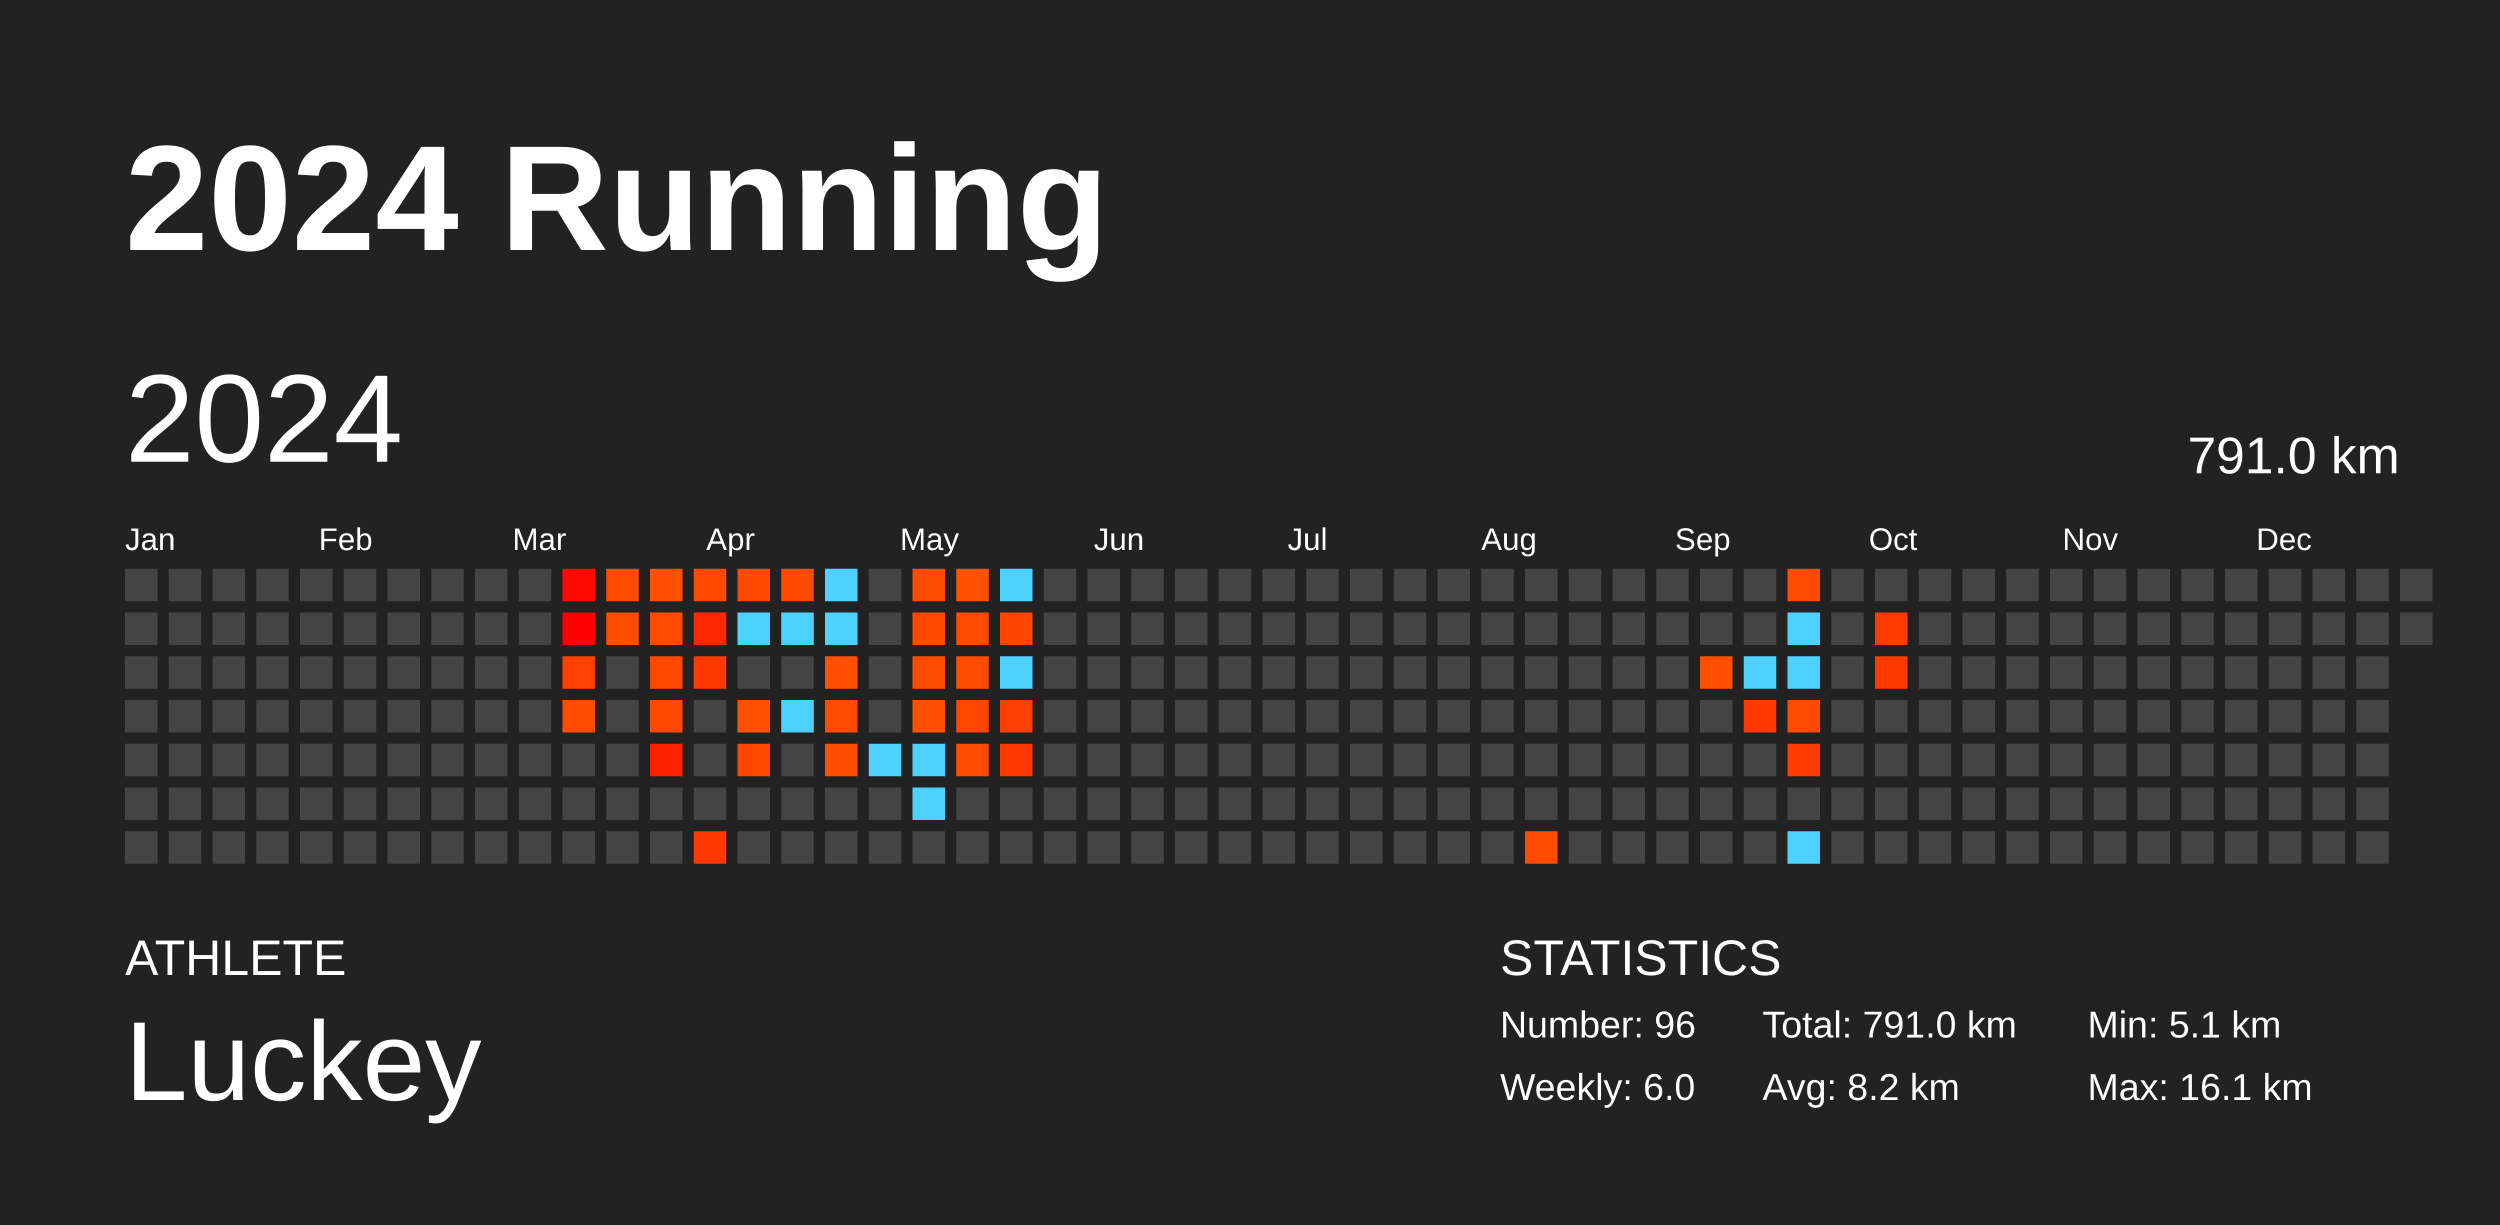
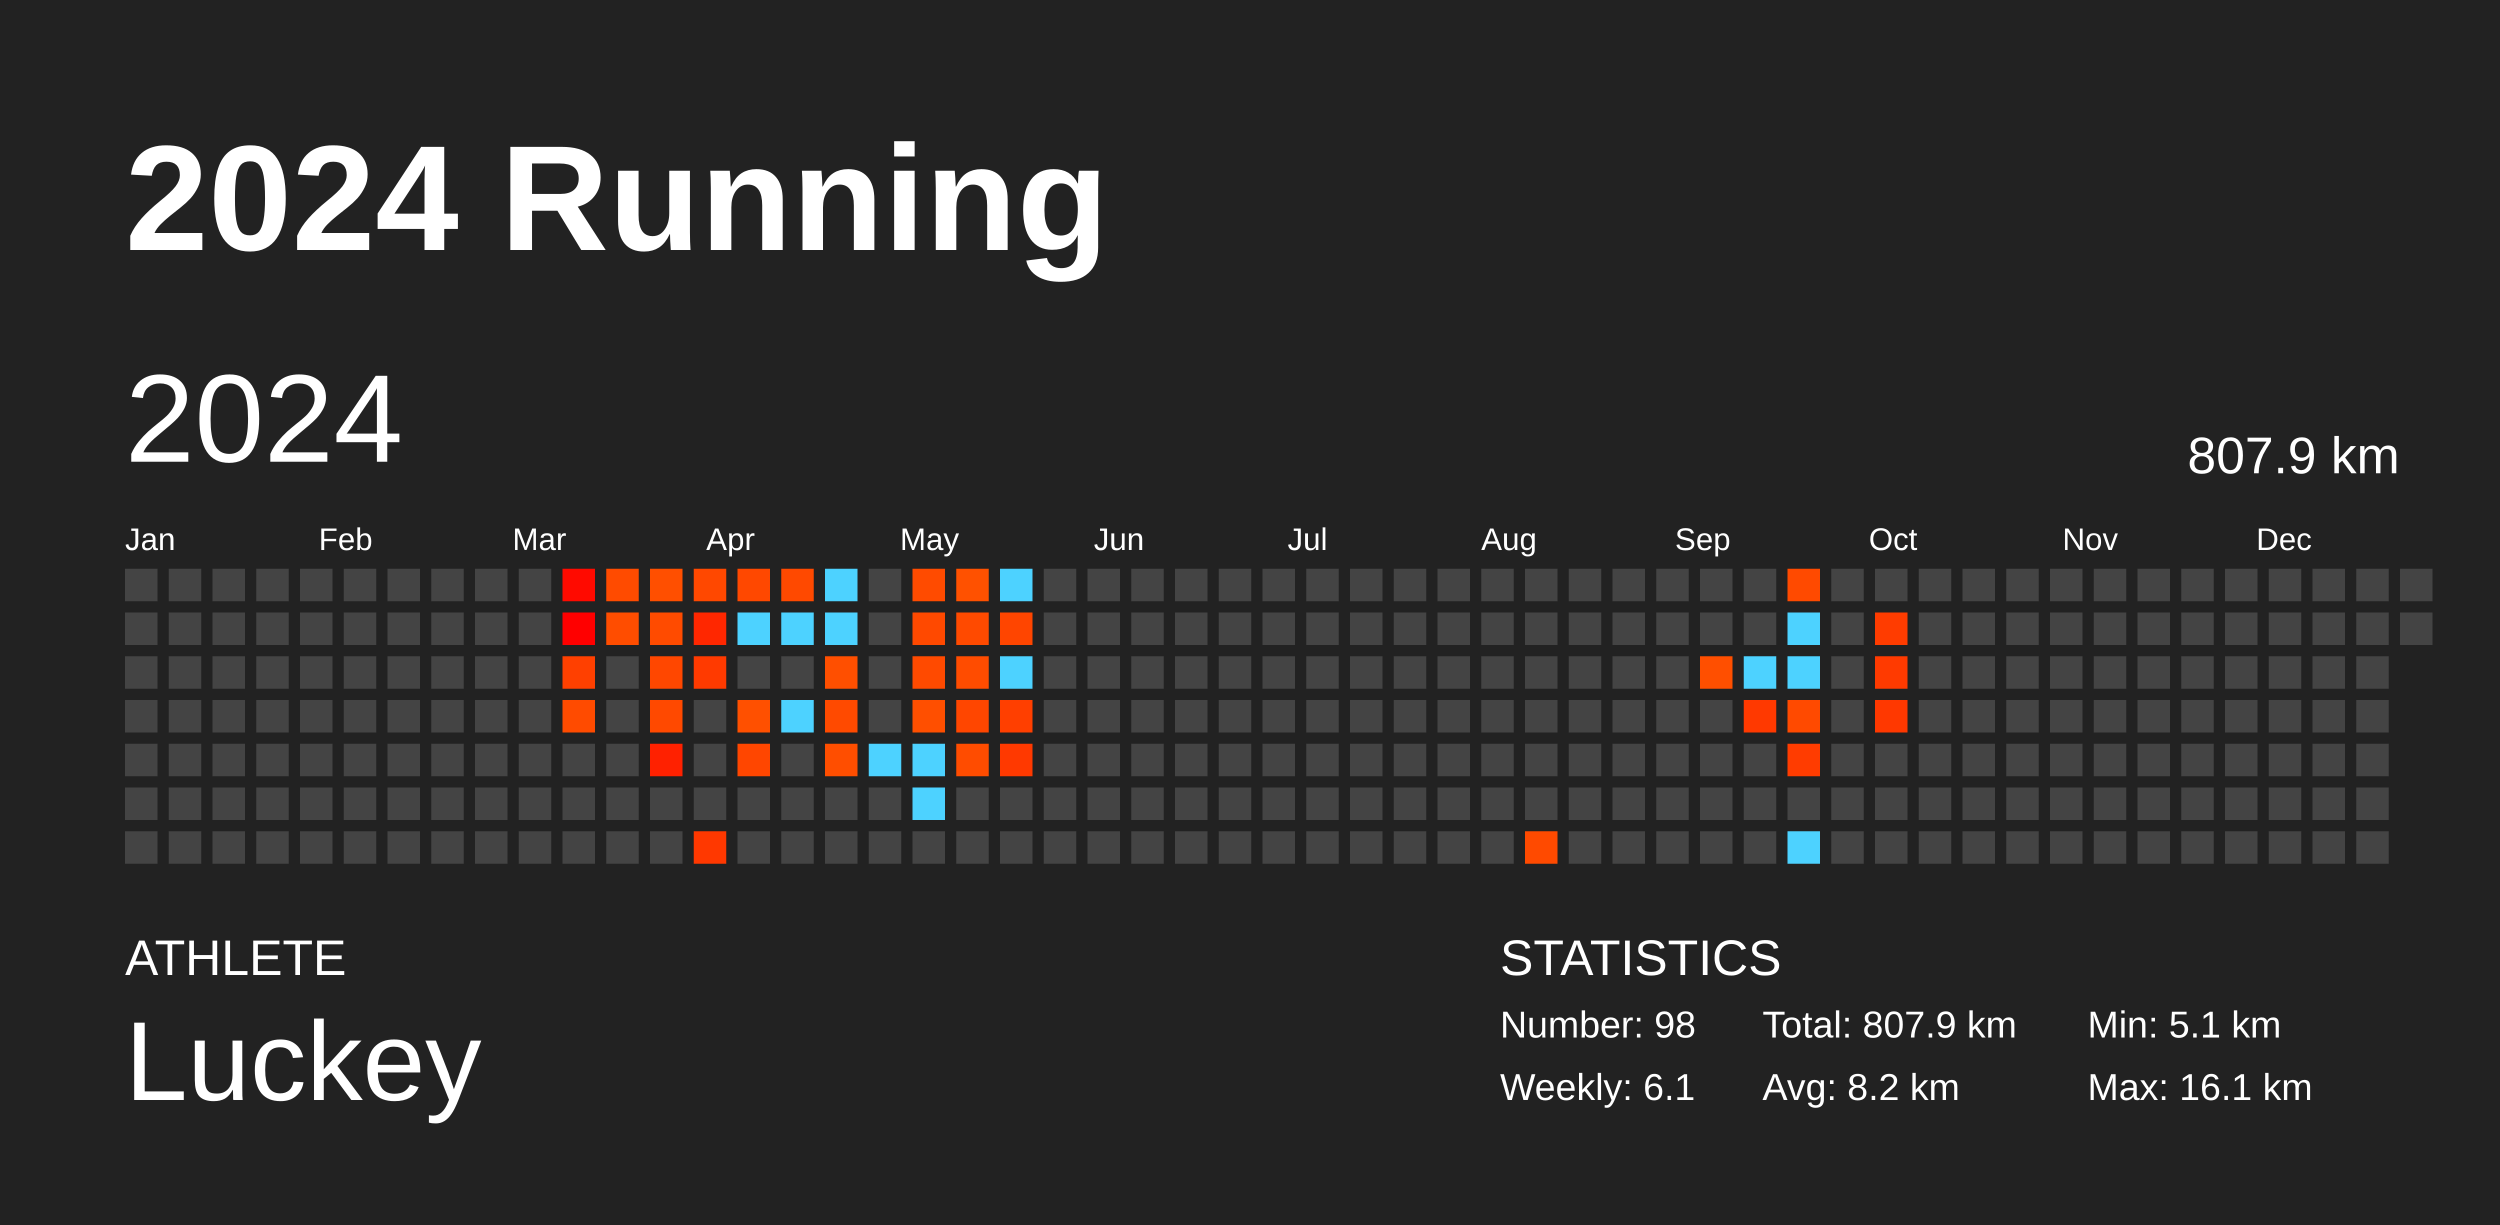
<svg xmlns="http://www.w3.org/2000/svg" baseProfile="full" height="98mm" version="1.1" viewBox="0,0,200,98" width="200mm">
  <defs />
  <rect fill="#222222" height="98" width="200" x="0" y="0" />
  <text fill="#FFFFFF" style="font-size:12px; font-family:Arial; font-weight:bold;" x="10" y="20">2024 Running</text>
  <text fill="#FFFFFF" style="font-size:4px; font-family:Arial" x="10" y="78">ATHLETE</text>
  <text fill="#FFFFFF" style="font-size:9px; font-family:Arial" x="10" y="88">Luckey</text>
  <text fill="#FFFFFF" style="font-size:4px; font-family:Arial" x="120" y="78">STATISTICS</text>
-   <text fill="#FFFFFF" style="font-size:3px; font-family:Arial" x="120" y="83">Number: 96</text>
-   <text fill="#FFFFFF" style="font-size:3px; font-family:Arial" x="120" y="88">Weekly: 6.0</text>
-   <text fill="#FFFFFF" style="font-size:3px; font-family:Arial" x="141" y="83">Total: 791.0 km</text>
+   <text fill="#FFFFFF" style="font-size:3px; font-family:Arial" x="120" y="83">Number: 98</text>
+   <text fill="#FFFFFF" style="font-size:3px; font-family:Arial" x="120" y="88">Weekly: 6.1</text>
+   <text fill="#FFFFFF" style="font-size:3px; font-family:Arial" x="141" y="83">Total: 807.9 km</text>
  <text fill="#FFFFFF" style="font-size:3px; font-family:Arial" x="141" y="88">Avg: 8.2 km</text>
  <text fill="#FFFFFF" style="font-size:3px; font-family:Arial" x="167" y="83">Min: 5.1 km</text>
  <text fill="#FFFFFF" style="font-size:3px; font-family:Arial" x="167" y="88">Max: 16.1 km</text>
  <text dominant-baseline="hanging" fill="#FFFFFF" style="font-size:10.0px; font-family:Arial;" x="10" y="30">2024</text>
-   <text dominant-baseline="hanging" fill="#FFFFFF" style="font-size:4.125px; font-family:Arial;" x="175" y="35">791.0 km</text>
+   <text dominant-baseline="hanging" fill="#FFFFFF" style="font-size:4.125px; font-family:Arial;" x="175" y="35">807.9 km</text>
  <text fill="#FFFFFF" style="font-size:2.5px; font-family:Arial" x="10.0" y="44">Jan</text>
  <text fill="#FFFFFF" style="font-size:2.5px; font-family:Arial" x="25.5" y="44">Feb</text>
  <text fill="#FFFFFF" style="font-size:2.5px; font-family:Arial" x="41.0" y="44">Mar</text>
  <text fill="#FFFFFF" style="font-size:2.5px; font-family:Arial" x="56.5" y="44">Apr</text>
  <text fill="#FFFFFF" style="font-size:2.5px; font-family:Arial" x="72.0" y="44">May</text>
  <text fill="#FFFFFF" style="font-size:2.5px; font-family:Arial" x="87.5" y="44">Jun</text>
  <text fill="#FFFFFF" style="font-size:2.5px; font-family:Arial" x="103.0" y="44">Jul</text>
  <text fill="#FFFFFF" style="font-size:2.5px; font-family:Arial" x="118.5" y="44">Aug</text>
  <text fill="#FFFFFF" style="font-size:2.5px; font-family:Arial" x="134.0" y="44">Sep</text>
  <text fill="#FFFFFF" style="font-size:2.5px; font-family:Arial" x="149.5" y="44">Oct</text>
  <text fill="#FFFFFF" style="font-size:2.5px; font-family:Arial" x="165.0" y="44">Nov</text>
  <text fill="#FFFFFF" style="font-size:2.5px; font-family:Arial" x="180.5" y="44">Dec</text>
  <rect fill="#444444" height="2.6" width="2.6" x="10.0" y="45.5" />
  <rect fill="#444444" height="2.6" width="2.6" x="10.0" y="49.0" />
  <rect fill="#444444" height="2.6" width="2.6" x="10.0" y="52.5" />
  <rect fill="#444444" height="2.6" width="2.6" x="10.0" y="56.0" />
  <rect fill="#444444" height="2.6" width="2.6" x="10.0" y="59.5" />
  <rect fill="#444444" height="2.6" width="2.6" x="10.0" y="63.0" />
  <rect fill="#444444" height="2.6" width="2.6" x="10.0" y="66.5" />
  <rect fill="#444444" height="2.6" width="2.6" x="13.5" y="45.5" />
  <rect fill="#444444" height="2.6" width="2.6" x="13.5" y="49.0" />
  <rect fill="#444444" height="2.6" width="2.6" x="13.5" y="52.5" />
  <rect fill="#444444" height="2.6" width="2.6" x="13.5" y="56.0" />
  <rect fill="#444444" height="2.6" width="2.6" x="13.5" y="59.5" />
  <rect fill="#444444" height="2.6" width="2.6" x="13.5" y="63.0" />
  <rect fill="#444444" height="2.6" width="2.6" x="13.5" y="66.5" />
  <rect fill="#444444" height="2.6" width="2.6" x="17.0" y="45.5" />
  <rect fill="#444444" height="2.6" width="2.6" x="17.0" y="49.0" />
  <rect fill="#444444" height="2.6" width="2.6" x="17.0" y="52.5" />
  <rect fill="#444444" height="2.6" width="2.6" x="17.0" y="56.0" />
  <rect fill="#444444" height="2.6" width="2.6" x="17.0" y="59.5" />
  <rect fill="#444444" height="2.6" width="2.6" x="17.0" y="63.0" />
  <rect fill="#444444" height="2.6" width="2.6" x="17.0" y="66.5" />
  <rect fill="#444444" height="2.6" width="2.6" x="20.5" y="45.5" />
  <rect fill="#444444" height="2.6" width="2.6" x="20.5" y="49.0" />
  <rect fill="#444444" height="2.6" width="2.6" x="20.5" y="52.5" />
  <rect fill="#444444" height="2.6" width="2.6" x="20.5" y="56.0" />
  <rect fill="#444444" height="2.6" width="2.6" x="20.5" y="59.5" />
  <rect fill="#444444" height="2.6" width="2.6" x="20.5" y="63.0" />
  <rect fill="#444444" height="2.6" width="2.6" x="20.5" y="66.5" />
  <rect fill="#444444" height="2.6" width="2.6" x="24.0" y="45.5" />
  <rect fill="#444444" height="2.6" width="2.6" x="24.0" y="49.0" />
  <rect fill="#444444" height="2.6" width="2.6" x="24.0" y="52.5" />
  <rect fill="#444444" height="2.6" width="2.6" x="24.0" y="56.0" />
  <rect fill="#444444" height="2.6" width="2.6" x="24.0" y="59.5" />
  <rect fill="#444444" height="2.6" width="2.6" x="24.0" y="63.0" />
  <rect fill="#444444" height="2.6" width="2.6" x="24.0" y="66.5" />
  <rect fill="#444444" height="2.6" width="2.6" x="27.5" y="45.5" />
  <rect fill="#444444" height="2.6" width="2.6" x="27.5" y="49.0" />
  <rect fill="#444444" height="2.6" width="2.6" x="27.5" y="52.5" />
  <rect fill="#444444" height="2.6" width="2.6" x="27.5" y="56.0" />
  <rect fill="#444444" height="2.6" width="2.6" x="27.5" y="59.5" />
  <rect fill="#444444" height="2.6" width="2.6" x="27.5" y="63.0" />
  <rect fill="#444444" height="2.6" width="2.6" x="27.5" y="66.5" />
  <rect fill="#444444" height="2.6" width="2.6" x="31.0" y="45.5" />
  <rect fill="#444444" height="2.6" width="2.6" x="31.0" y="49.0" />
  <rect fill="#444444" height="2.6" width="2.6" x="31.0" y="52.5" />
  <rect fill="#444444" height="2.6" width="2.6" x="31.0" y="56.0" />
  <rect fill="#444444" height="2.6" width="2.6" x="31.0" y="59.5" />
  <rect fill="#444444" height="2.6" width="2.6" x="31.0" y="63.0" />
  <rect fill="#444444" height="2.6" width="2.6" x="31.0" y="66.5" />
  <rect fill="#444444" height="2.6" width="2.6" x="34.5" y="45.5" />
  <rect fill="#444444" height="2.6" width="2.6" x="34.5" y="49.0" />
  <rect fill="#444444" height="2.6" width="2.6" x="34.5" y="52.5" />
  <rect fill="#444444" height="2.6" width="2.6" x="34.5" y="56.0" />
  <rect fill="#444444" height="2.6" width="2.6" x="34.5" y="59.5" />
  <rect fill="#444444" height="2.6" width="2.6" x="34.5" y="63.0" />
  <rect fill="#444444" height="2.6" width="2.6" x="34.5" y="66.5" />
  <rect fill="#444444" height="2.6" width="2.6" x="38.0" y="45.5" />
  <rect fill="#444444" height="2.6" width="2.6" x="38.0" y="49.0" />
  <rect fill="#444444" height="2.6" width="2.6" x="38.0" y="52.5" />
  <rect fill="#444444" height="2.6" width="2.6" x="38.0" y="56.0" />
  <rect fill="#444444" height="2.6" width="2.6" x="38.0" y="59.5" />
  <rect fill="#444444" height="2.6" width="2.6" x="38.0" y="63.0" />
  <rect fill="#444444" height="2.6" width="2.6" x="38.0" y="66.5" />
  <rect fill="#444444" height="2.6" width="2.6" x="41.5" y="45.5" />
  <rect fill="#444444" height="2.6" width="2.6" x="41.5" y="49.0" />
  <rect fill="#444444" height="2.6" width="2.6" x="41.5" y="52.5" />
  <rect fill="#444444" height="2.6" width="2.6" x="41.5" y="56.0" />
  <rect fill="#444444" height="2.6" width="2.6" x="41.5" y="59.5" />
  <rect fill="#444444" height="2.6" width="2.6" x="41.5" y="63.0" />
  <rect fill="#444444" height="2.6" width="2.6" x="41.5" y="66.5" />
  <rect fill="#ff0a00" height="2.6" width="2.6" x="45.0" y="45.5" />
  <rect fill="red" height="2.6" width="2.6" x="45.0" y="49.0" />
  <rect fill="#ff4000" height="2.6" width="2.6" x="45.0" y="52.5" />
  <rect fill="#ff4b00" height="2.6" width="2.6" x="45.0" y="56.0" />
  <rect fill="#444444" height="2.6" width="2.6" x="45.0" y="59.5" />
  <rect fill="#444444" height="2.6" width="2.6" x="45.0" y="63.0" />
  <rect fill="#444444" height="2.6" width="2.6" x="45.0" y="66.5" />
  <rect fill="#ff4b00" height="2.6" width="2.6" x="48.5" y="45.5" />
  <rect fill="#ff4d00" height="2.6" width="2.6" x="48.5" y="49.0" />
  <rect fill="#444444" height="2.6" width="2.6" x="48.5" y="52.5" />
  <rect fill="#444444" height="2.6" width="2.6" x="48.5" y="56.0" />
  <rect fill="#444444" height="2.6" width="2.6" x="48.5" y="59.5" />
  <rect fill="#444444" height="2.6" width="2.6" x="48.5" y="63.0" />
  <rect fill="#444444" height="2.6" width="2.6" x="48.5" y="66.5" />
  <rect fill="#ff4f00" height="2.6" width="2.6" x="52.0" y="45.5" />
  <rect fill="#ff4b00" height="2.6" width="2.6" x="52.0" y="49.0" />
  <rect fill="#ff4700" height="2.6" width="2.6" x="52.0" y="52.5" />
  <rect fill="#ff4900" height="2.6" width="2.6" x="52.0" y="56.0" />
  <rect fill="#ff2100" height="2.6" width="2.6" x="52.0" y="59.5" />
  <rect fill="#444444" height="2.6" width="2.6" x="52.0" y="63.0" />
  <rect fill="#444444" height="2.6" width="2.6" x="52.0" y="66.5" />
  <rect fill="#ff4800" height="2.6" width="2.6" x="55.5" y="45.5" />
  <rect fill="#ff2700" height="2.6" width="2.6" x="55.5" y="49.0" />
  <rect fill="#ff3a00" height="2.6" width="2.6" x="55.5" y="52.5" />
  <rect fill="#444444" height="2.6" width="2.6" x="55.5" y="56.0" />
  <rect fill="#444444" height="2.6" width="2.6" x="55.5" y="59.5" />
  <rect fill="#444444" height="2.6" width="2.6" x="55.5" y="63.0" />
  <rect fill="#ff3800" height="2.6" width="2.6" x="55.5" y="66.5" />
  <rect fill="#ff4800" height="2.6" width="2.6" x="59.0" y="45.5" />
  <rect fill="#4dd2ff" height="2.6" width="2.6" x="59.0" y="49.0" />
  <rect fill="#444444" height="2.6" width="2.6" x="59.0" y="52.5" />
  <rect fill="#ff5000" height="2.6" width="2.6" x="59.0" y="56.0" />
  <rect fill="#ff4600" height="2.6" width="2.6" x="59.0" y="59.5" />
  <rect fill="#444444" height="2.6" width="2.6" x="59.0" y="63.0" />
  <rect fill="#444444" height="2.6" width="2.6" x="59.0" y="66.5" />
  <rect fill="#ff4900" height="2.6" width="2.6" x="62.5" y="45.5" />
  <rect fill="#4dd2ff" height="2.6" width="2.6" x="62.5" y="49.0" />
  <rect fill="#444444" height="2.6" width="2.6" x="62.5" y="52.5" />
  <rect fill="#4dd2ff" height="2.6" width="2.6" x="62.5" y="56.0" />
  <rect fill="#444444" height="2.6" width="2.6" x="62.5" y="59.5" />
  <rect fill="#444444" height="2.6" width="2.6" x="62.5" y="63.0" />
  <rect fill="#444444" height="2.6" width="2.6" x="62.5" y="66.5" />
  <rect fill="#4dd2ff" height="2.6" width="2.6" x="66.0" y="45.5" />
  <rect fill="#4dd2ff" height="2.6" width="2.6" x="66.0" y="49.0" />
  <rect fill="#ff4f00" height="2.6" width="2.6" x="66.0" y="52.5" />
  <rect fill="#ff4a00" height="2.6" width="2.6" x="66.0" y="56.0" />
  <rect fill="#ff4e00" height="2.6" width="2.6" x="66.0" y="59.5" />
  <rect fill="#444444" height="2.6" width="2.6" x="66.0" y="63.0" />
  <rect fill="#444444" height="2.6" width="2.6" x="66.0" y="66.5" />
  <rect fill="#444444" height="2.6" width="2.6" x="69.5" y="45.5" />
  <rect fill="#444444" height="2.6" width="2.6" x="69.5" y="49.0" />
  <rect fill="#444444" height="2.6" width="2.6" x="69.5" y="52.5" />
  <rect fill="#444444" height="2.6" width="2.6" x="69.5" y="56.0" />
  <rect fill="#4dd2ff" height="2.6" width="2.6" x="69.5" y="59.5" />
  <rect fill="#444444" height="2.6" width="2.6" x="69.5" y="63.0" />
  <rect fill="#444444" height="2.6" width="2.6" x="69.5" y="66.5" />
  <rect fill="#ff4b00" height="2.6" width="2.6" x="73.0" y="45.5" />
  <rect fill="#ff4900" height="2.6" width="2.6" x="73.0" y="49.0" />
  <rect fill="#ff4a00" height="2.6" width="2.6" x="73.0" y="52.5" />
  <rect fill="#ff4f00" height="2.6" width="2.6" x="73.0" y="56.0" />
  <rect fill="#4dd2ff" height="2.6" width="2.6" x="73.0" y="59.5" />
  <rect fill="#4dd2ff" height="2.6" width="2.6" x="73.0" y="63.0" />
  <rect fill="#444444" height="2.6" width="2.6" x="73.0" y="66.5" />
  <rect fill="#ff5100" height="2.6" width="2.6" x="76.5" y="45.5" />
  <rect fill="#ff4a00" height="2.6" width="2.6" x="76.5" y="49.0" />
  <rect fill="#ff4c00" height="2.6" width="2.6" x="76.5" y="52.5" />
  <rect fill="#ff4600" height="2.6" width="2.6" x="76.5" y="56.0" />
  <rect fill="#ff4c00" height="2.6" width="2.6" x="76.5" y="59.5" />
  <rect fill="#444444" height="2.6" width="2.6" x="76.5" y="63.0" />
  <rect fill="#444444" height="2.6" width="2.6" x="76.5" y="66.5" />
  <rect fill="#4dd2ff" height="2.6" width="2.6" x="80.0" y="45.5" />
  <rect fill="#ff4500" height="2.6" width="2.6" x="80.0" y="49.0" />
  <rect fill="#4dd2ff" height="2.6" width="2.6" x="80.0" y="52.5" />
  <rect fill="#ff3f00" height="2.6" width="2.6" x="80.0" y="56.0" />
  <rect fill="#ff3900" height="2.6" width="2.6" x="80.0" y="59.5" />
  <rect fill="#444444" height="2.6" width="2.6" x="80.0" y="63.0" />
  <rect fill="#444444" height="2.6" width="2.6" x="80.0" y="66.5" />
  <rect fill="#444444" height="2.6" width="2.6" x="83.5" y="45.5" />
  <rect fill="#444444" height="2.6" width="2.6" x="83.5" y="49.0" />
  <rect fill="#444444" height="2.6" width="2.6" x="83.5" y="52.5" />
  <rect fill="#444444" height="2.6" width="2.6" x="83.5" y="56.0" />
  <rect fill="#444444" height="2.6" width="2.6" x="83.5" y="59.5" />
  <rect fill="#444444" height="2.6" width="2.6" x="83.5" y="63.0" />
  <rect fill="#444444" height="2.6" width="2.6" x="83.5" y="66.5" />
  <rect fill="#444444" height="2.6" width="2.6" x="87.0" y="45.5" />
  <rect fill="#444444" height="2.6" width="2.6" x="87.0" y="49.0" />
  <rect fill="#444444" height="2.6" width="2.6" x="87.0" y="52.5" />
  <rect fill="#444444" height="2.6" width="2.6" x="87.0" y="56.0" />
  <rect fill="#444444" height="2.6" width="2.6" x="87.0" y="59.5" />
  <rect fill="#444444" height="2.6" width="2.6" x="87.0" y="63.0" />
  <rect fill="#444444" height="2.6" width="2.6" x="87.0" y="66.5" />
  <rect fill="#444444" height="2.6" width="2.6" x="90.5" y="45.5" />
  <rect fill="#444444" height="2.6" width="2.6" x="90.5" y="49.0" />
  <rect fill="#444444" height="2.6" width="2.6" x="90.5" y="52.5" />
  <rect fill="#444444" height="2.6" width="2.6" x="90.5" y="56.0" />
  <rect fill="#444444" height="2.6" width="2.6" x="90.5" y="59.5" />
  <rect fill="#444444" height="2.6" width="2.6" x="90.5" y="63.0" />
  <rect fill="#444444" height="2.6" width="2.6" x="90.5" y="66.5" />
  <rect fill="#444444" height="2.6" width="2.6" x="94.0" y="45.5" />
  <rect fill="#444444" height="2.6" width="2.6" x="94.0" y="49.0" />
  <rect fill="#444444" height="2.6" width="2.6" x="94.0" y="52.5" />
  <rect fill="#444444" height="2.6" width="2.6" x="94.0" y="56.0" />
  <rect fill="#444444" height="2.6" width="2.6" x="94.0" y="59.5" />
  <rect fill="#444444" height="2.6" width="2.6" x="94.0" y="63.0" />
  <rect fill="#444444" height="2.6" width="2.6" x="94.0" y="66.5" />
  <rect fill="#444444" height="2.6" width="2.6" x="97.5" y="45.5" />
  <rect fill="#444444" height="2.6" width="2.6" x="97.5" y="49.0" />
  <rect fill="#444444" height="2.6" width="2.6" x="97.5" y="52.5" />
  <rect fill="#444444" height="2.6" width="2.6" x="97.5" y="56.0" />
  <rect fill="#444444" height="2.6" width="2.6" x="97.5" y="59.5" />
  <rect fill="#444444" height="2.6" width="2.6" x="97.5" y="63.0" />
  <rect fill="#444444" height="2.6" width="2.6" x="97.5" y="66.5" />
  <rect fill="#444444" height="2.6" width="2.6" x="101.0" y="45.5" />
  <rect fill="#444444" height="2.6" width="2.6" x="101.0" y="49.0" />
  <rect fill="#444444" height="2.6" width="2.6" x="101.0" y="52.5" />
  <rect fill="#444444" height="2.6" width="2.6" x="101.0" y="56.0" />
  <rect fill="#444444" height="2.6" width="2.6" x="101.0" y="59.5" />
  <rect fill="#444444" height="2.6" width="2.6" x="101.0" y="63.0" />
  <rect fill="#444444" height="2.6" width="2.6" x="101.0" y="66.5" />
  <rect fill="#444444" height="2.6" width="2.6" x="104.5" y="45.5" />
  <rect fill="#444444" height="2.6" width="2.6" x="104.5" y="49.0" />
  <rect fill="#444444" height="2.6" width="2.6" x="104.5" y="52.5" />
  <rect fill="#444444" height="2.6" width="2.6" x="104.5" y="56.0" />
  <rect fill="#444444" height="2.6" width="2.6" x="104.5" y="59.5" />
  <rect fill="#444444" height="2.6" width="2.6" x="104.5" y="63.0" />
  <rect fill="#444444" height="2.6" width="2.6" x="104.5" y="66.5" />
  <rect fill="#444444" height="2.6" width="2.6" x="108.0" y="45.5" />
  <rect fill="#444444" height="2.6" width="2.6" x="108.0" y="49.0" />
  <rect fill="#444444" height="2.6" width="2.6" x="108.0" y="52.5" />
  <rect fill="#444444" height="2.6" width="2.6" x="108.0" y="56.0" />
  <rect fill="#444444" height="2.6" width="2.6" x="108.0" y="59.5" />
  <rect fill="#444444" height="2.6" width="2.6" x="108.0" y="63.0" />
  <rect fill="#444444" height="2.6" width="2.6" x="108.0" y="66.5" />
  <rect fill="#444444" height="2.6" width="2.6" x="111.5" y="45.5" />
  <rect fill="#444444" height="2.6" width="2.6" x="111.5" y="49.0" />
  <rect fill="#444444" height="2.6" width="2.6" x="111.5" y="52.5" />
  <rect fill="#444444" height="2.6" width="2.6" x="111.5" y="56.0" />
  <rect fill="#444444" height="2.6" width="2.6" x="111.5" y="59.5" />
  <rect fill="#444444" height="2.6" width="2.6" x="111.5" y="63.0" />
  <rect fill="#444444" height="2.6" width="2.6" x="111.5" y="66.5" />
  <rect fill="#444444" height="2.6" width="2.6" x="115.0" y="45.5" />
  <rect fill="#444444" height="2.6" width="2.6" x="115.0" y="49.0" />
  <rect fill="#444444" height="2.6" width="2.6" x="115.0" y="52.5" />
  <rect fill="#444444" height="2.6" width="2.6" x="115.0" y="56.0" />
  <rect fill="#444444" height="2.6" width="2.6" x="115.0" y="59.5" />
  <rect fill="#444444" height="2.6" width="2.6" x="115.0" y="63.0" />
  <rect fill="#444444" height="2.6" width="2.6" x="115.0" y="66.5" />
  <rect fill="#444444" height="2.6" width="2.6" x="118.5" y="45.5" />
  <rect fill="#444444" height="2.6" width="2.6" x="118.5" y="49.0" />
  <rect fill="#444444" height="2.6" width="2.6" x="118.5" y="52.5" />
  <rect fill="#444444" height="2.6" width="2.6" x="118.5" y="56.0" />
  <rect fill="#444444" height="2.6" width="2.6" x="118.5" y="59.5" />
  <rect fill="#444444" height="2.6" width="2.6" x="118.5" y="63.0" />
  <rect fill="#444444" height="2.6" width="2.6" x="118.5" y="66.5" />
  <rect fill="#444444" height="2.6" width="2.6" x="122.0" y="45.5" />
  <rect fill="#444444" height="2.6" width="2.6" x="122.0" y="49.0" />
  <rect fill="#444444" height="2.6" width="2.6" x="122.0" y="52.5" />
  <rect fill="#444444" height="2.6" width="2.6" x="122.0" y="56.0" />
  <rect fill="#444444" height="2.6" width="2.6" x="122.0" y="59.5" />
  <rect fill="#444444" height="2.6" width="2.6" x="122.0" y="63.0" />
  <rect fill="#ff4a00" height="2.6" width="2.6" x="122.0" y="66.5" />
  <rect fill="#444444" height="2.6" width="2.6" x="125.5" y="45.5" />
  <rect fill="#444444" height="2.6" width="2.6" x="125.5" y="49.0" />
  <rect fill="#444444" height="2.6" width="2.6" x="125.5" y="52.5" />
  <rect fill="#444444" height="2.6" width="2.6" x="125.5" y="56.0" />
  <rect fill="#444444" height="2.6" width="2.6" x="125.5" y="59.5" />
  <rect fill="#444444" height="2.6" width="2.6" x="125.5" y="63.0" />
  <rect fill="#444444" height="2.6" width="2.6" x="125.5" y="66.5" />
  <rect fill="#444444" height="2.6" width="2.6" x="129.0" y="45.5" />
  <rect fill="#444444" height="2.6" width="2.6" x="129.0" y="49.0" />
  <rect fill="#444444" height="2.6" width="2.6" x="129.0" y="52.5" />
  <rect fill="#444444" height="2.6" width="2.6" x="129.0" y="56.0" />
  <rect fill="#444444" height="2.6" width="2.6" x="129.0" y="59.5" />
  <rect fill="#444444" height="2.6" width="2.6" x="129.0" y="63.0" />
  <rect fill="#444444" height="2.6" width="2.6" x="129.0" y="66.5" />
  <rect fill="#444444" height="2.6" width="2.6" x="132.5" y="45.5" />
  <rect fill="#444444" height="2.6" width="2.6" x="132.5" y="49.0" />
  <rect fill="#444444" height="2.6" width="2.6" x="132.5" y="52.5" />
  <rect fill="#444444" height="2.6" width="2.6" x="132.5" y="56.0" />
  <rect fill="#444444" height="2.6" width="2.6" x="132.5" y="59.5" />
  <rect fill="#444444" height="2.6" width="2.6" x="132.5" y="63.0" />
  <rect fill="#444444" height="2.6" width="2.6" x="132.5" y="66.5" />
  <rect fill="#444444" height="2.6" width="2.6" x="136.0" y="45.5" />
  <rect fill="#444444" height="2.6" width="2.6" x="136.0" y="49.0" />
  <rect fill="#ff4f00" height="2.6" width="2.6" x="136.0" y="52.5" />
  <rect fill="#444444" height="2.6" width="2.6" x="136.0" y="56.0" />
  <rect fill="#444444" height="2.6" width="2.6" x="136.0" y="59.5" />
  <rect fill="#444444" height="2.6" width="2.6" x="136.0" y="63.0" />
  <rect fill="#444444" height="2.6" width="2.6" x="136.0" y="66.5" />
  <rect fill="#444444" height="2.6" width="2.6" x="139.5" y="45.5" />
  <rect fill="#444444" height="2.6" width="2.6" x="139.5" y="49.0" />
  <rect fill="#4dd2ff" height="2.6" width="2.6" x="139.5" y="52.5" />
  <rect fill="#ff3900" height="2.6" width="2.6" x="139.5" y="56.0" />
  <rect fill="#444444" height="2.6" width="2.6" x="139.5" y="59.5" />
  <rect fill="#444444" height="2.6" width="2.6" x="139.5" y="63.0" />
  <rect fill="#444444" height="2.6" width="2.6" x="139.5" y="66.5" />
  <rect fill="#ff4a00" height="2.6" width="2.6" x="143.0" y="45.5" />
  <rect fill="#4dd2ff" height="2.6" width="2.6" x="143.0" y="49.0" />
  <rect fill="#4dd2ff" height="2.6" width="2.6" x="143.0" y="52.5" />
  <rect fill="#ff4a00" height="2.6" width="2.6" x="143.0" y="56.0" />
  <rect fill="#ff3c00" height="2.6" width="2.6" x="143.0" y="59.5" />
  <rect fill="#444444" height="2.6" width="2.6" x="143.0" y="63.0" />
  <rect fill="#4dd2ff" height="2.6" width="2.6" x="143.0" y="66.5" />
  <rect fill="#444444" height="2.6" width="2.6" x="146.5" y="45.5" />
  <rect fill="#444444" height="2.6" width="2.6" x="146.5" y="49.0" />
  <rect fill="#444444" height="2.6" width="2.6" x="146.5" y="52.5" />
  <rect fill="#444444" height="2.6" width="2.6" x="146.5" y="56.0" />
  <rect fill="#444444" height="2.6" width="2.6" x="146.5" y="59.5" />
  <rect fill="#444444" height="2.6" width="2.6" x="146.5" y="63.0" />
  <rect fill="#444444" height="2.6" width="2.6" x="146.5" y="66.5" />
  <rect fill="#444444" height="2.6" width="2.6" x="150.0" y="45.5" />
  <rect fill="#ff3c00" height="2.6" width="2.6" x="150.0" y="49.0" />
  <rect fill="#ff3a00" height="2.6" width="2.6" x="150.0" y="52.5" />
-   <rect fill="#444444" height="2.6" width="2.6" x="150.0" y="56.0" />
+   <rect fill="#ff3800" height="2.6" width="2.6" x="150.0" y="56.0" />
  <rect fill="#444444" height="2.6" width="2.6" x="150.0" y="59.5" />
  <rect fill="#444444" height="2.6" width="2.6" x="150.0" y="63.0" />
  <rect fill="#444444" height="2.6" width="2.6" x="150.0" y="66.5" />
  <rect fill="#444444" height="2.6" width="2.6" x="153.5" y="45.5" />
  <rect fill="#444444" height="2.6" width="2.6" x="153.5" y="49.0" />
  <rect fill="#444444" height="2.6" width="2.6" x="153.5" y="52.5" />
  <rect fill="#444444" height="2.6" width="2.6" x="153.5" y="56.0" />
  <rect fill="#444444" height="2.6" width="2.6" x="153.5" y="59.5" />
  <rect fill="#444444" height="2.6" width="2.6" x="153.5" y="63.0" />
  <rect fill="#444444" height="2.6" width="2.6" x="153.5" y="66.5" />
  <rect fill="#444444" height="2.6" width="2.6" x="157.0" y="45.5" />
  <rect fill="#444444" height="2.6" width="2.6" x="157.0" y="49.0" />
  <rect fill="#444444" height="2.6" width="2.6" x="157.0" y="52.5" />
  <rect fill="#444444" height="2.6" width="2.6" x="157.0" y="56.0" />
  <rect fill="#444444" height="2.6" width="2.6" x="157.0" y="59.5" />
  <rect fill="#444444" height="2.6" width="2.6" x="157.0" y="63.0" />
  <rect fill="#444444" height="2.6" width="2.6" x="157.0" y="66.5" />
  <rect fill="#444444" height="2.6" width="2.6" x="160.5" y="45.5" />
  <rect fill="#444444" height="2.6" width="2.6" x="160.5" y="49.0" />
  <rect fill="#444444" height="2.6" width="2.6" x="160.5" y="52.5" />
  <rect fill="#444444" height="2.6" width="2.6" x="160.5" y="56.0" />
  <rect fill="#444444" height="2.6" width="2.6" x="160.5" y="59.5" />
  <rect fill="#444444" height="2.6" width="2.6" x="160.5" y="63.0" />
  <rect fill="#444444" height="2.6" width="2.6" x="160.5" y="66.5" />
  <rect fill="#444444" height="2.6" width="2.6" x="164.0" y="45.5" />
  <rect fill="#444444" height="2.6" width="2.6" x="164.0" y="49.0" />
  <rect fill="#444444" height="2.6" width="2.6" x="164.0" y="52.5" />
  <rect fill="#444444" height="2.6" width="2.6" x="164.0" y="56.0" />
  <rect fill="#444444" height="2.6" width="2.6" x="164.0" y="59.5" />
  <rect fill="#444444" height="2.6" width="2.6" x="164.0" y="63.0" />
  <rect fill="#444444" height="2.6" width="2.6" x="164.0" y="66.5" />
  <rect fill="#444444" height="2.6" width="2.6" x="167.5" y="45.5" />
  <rect fill="#444444" height="2.6" width="2.6" x="167.5" y="49.0" />
  <rect fill="#444444" height="2.6" width="2.6" x="167.5" y="52.5" />
  <rect fill="#444444" height="2.6" width="2.6" x="167.5" y="56.0" />
  <rect fill="#444444" height="2.6" width="2.6" x="167.5" y="59.5" />
  <rect fill="#444444" height="2.6" width="2.6" x="167.5" y="63.0" />
  <rect fill="#444444" height="2.6" width="2.6" x="167.5" y="66.5" />
  <rect fill="#444444" height="2.6" width="2.6" x="171.0" y="45.5" />
  <rect fill="#444444" height="2.6" width="2.6" x="171.0" y="49.0" />
  <rect fill="#444444" height="2.6" width="2.6" x="171.0" y="52.5" />
  <rect fill="#444444" height="2.6" width="2.6" x="171.0" y="56.0" />
  <rect fill="#444444" height="2.6" width="2.6" x="171.0" y="59.5" />
  <rect fill="#444444" height="2.6" width="2.6" x="171.0" y="63.0" />
  <rect fill="#444444" height="2.6" width="2.6" x="171.0" y="66.5" />
  <rect fill="#444444" height="2.6" width="2.6" x="174.5" y="45.5" />
  <rect fill="#444444" height="2.6" width="2.6" x="174.5" y="49.0" />
  <rect fill="#444444" height="2.6" width="2.6" x="174.5" y="52.5" />
  <rect fill="#444444" height="2.6" width="2.6" x="174.5" y="56.0" />
  <rect fill="#444444" height="2.6" width="2.6" x="174.5" y="59.5" />
  <rect fill="#444444" height="2.6" width="2.6" x="174.5" y="63.0" />
  <rect fill="#444444" height="2.6" width="2.6" x="174.5" y="66.5" />
  <rect fill="#444444" height="2.6" width="2.6" x="178.0" y="45.5" />
  <rect fill="#444444" height="2.6" width="2.6" x="178.0" y="49.0" />
  <rect fill="#444444" height="2.6" width="2.6" x="178.0" y="52.5" />
  <rect fill="#444444" height="2.6" width="2.6" x="178.0" y="56.0" />
  <rect fill="#444444" height="2.6" width="2.6" x="178.0" y="59.5" />
  <rect fill="#444444" height="2.6" width="2.6" x="178.0" y="63.0" />
  <rect fill="#444444" height="2.6" width="2.6" x="178.0" y="66.5" />
  <rect fill="#444444" height="2.6" width="2.6" x="181.5" y="45.5" />
  <rect fill="#444444" height="2.6" width="2.6" x="181.5" y="49.0" />
  <rect fill="#444444" height="2.6" width="2.6" x="181.5" y="52.5" />
  <rect fill="#444444" height="2.6" width="2.6" x="181.5" y="56.0" />
  <rect fill="#444444" height="2.6" width="2.6" x="181.5" y="59.5" />
  <rect fill="#444444" height="2.6" width="2.6" x="181.5" y="63.0" />
  <rect fill="#444444" height="2.6" width="2.6" x="181.5" y="66.5" />
  <rect fill="#444444" height="2.6" width="2.6" x="185.0" y="45.5" />
  <rect fill="#444444" height="2.6" width="2.6" x="185.0" y="49.0" />
  <rect fill="#444444" height="2.6" width="2.6" x="185.0" y="52.5" />
  <rect fill="#444444" height="2.6" width="2.6" x="185.0" y="56.0" />
  <rect fill="#444444" height="2.6" width="2.6" x="185.0" y="59.5" />
  <rect fill="#444444" height="2.6" width="2.6" x="185.0" y="63.0" />
  <rect fill="#444444" height="2.6" width="2.6" x="185.0" y="66.5" />
  <rect fill="#444444" height="2.6" width="2.6" x="188.5" y="45.5" />
  <rect fill="#444444" height="2.6" width="2.6" x="188.5" y="49.0" />
  <rect fill="#444444" height="2.6" width="2.6" x="188.5" y="52.5" />
  <rect fill="#444444" height="2.6" width="2.6" x="188.5" y="56.0" />
  <rect fill="#444444" height="2.6" width="2.6" x="188.5" y="59.5" />
  <rect fill="#444444" height="2.6" width="2.6" x="188.5" y="63.0" />
  <rect fill="#444444" height="2.6" width="2.6" x="188.5" y="66.5" />
  <rect fill="#444444" height="2.6" width="2.6" x="192.0" y="45.5" />
  <rect fill="#444444" height="2.6" width="2.6" x="192.0" y="49.0" />
</svg>
